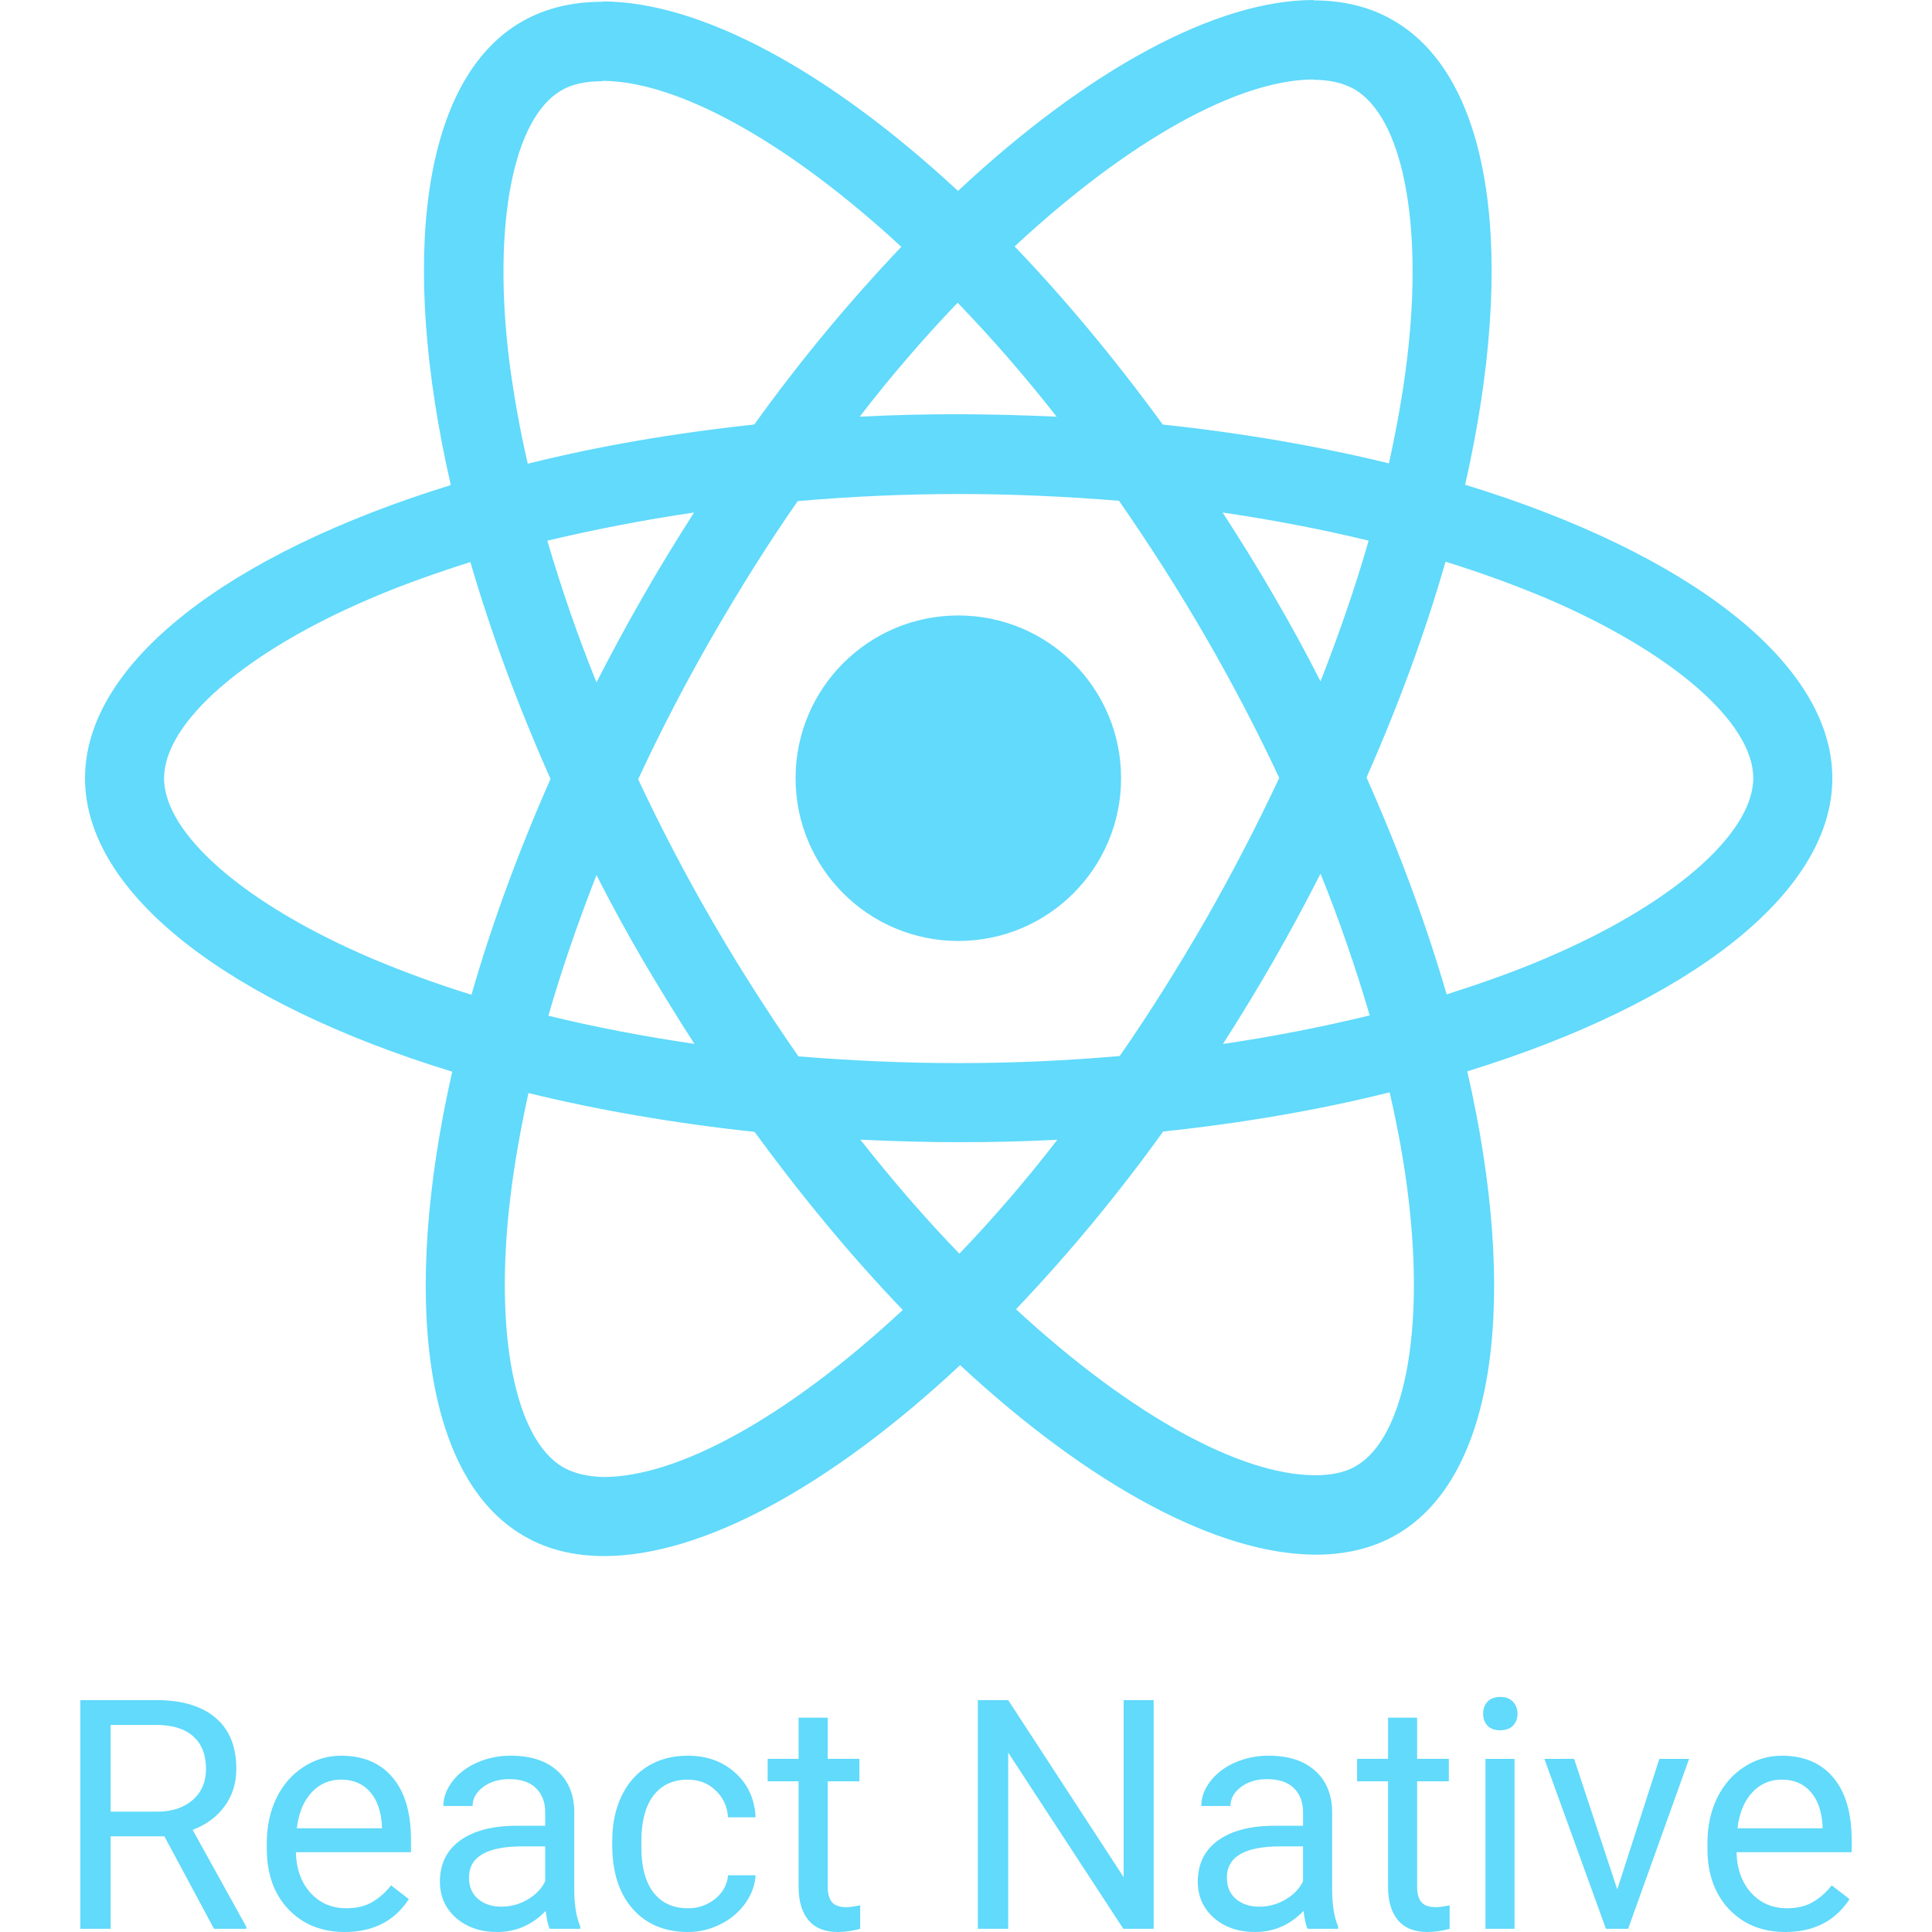
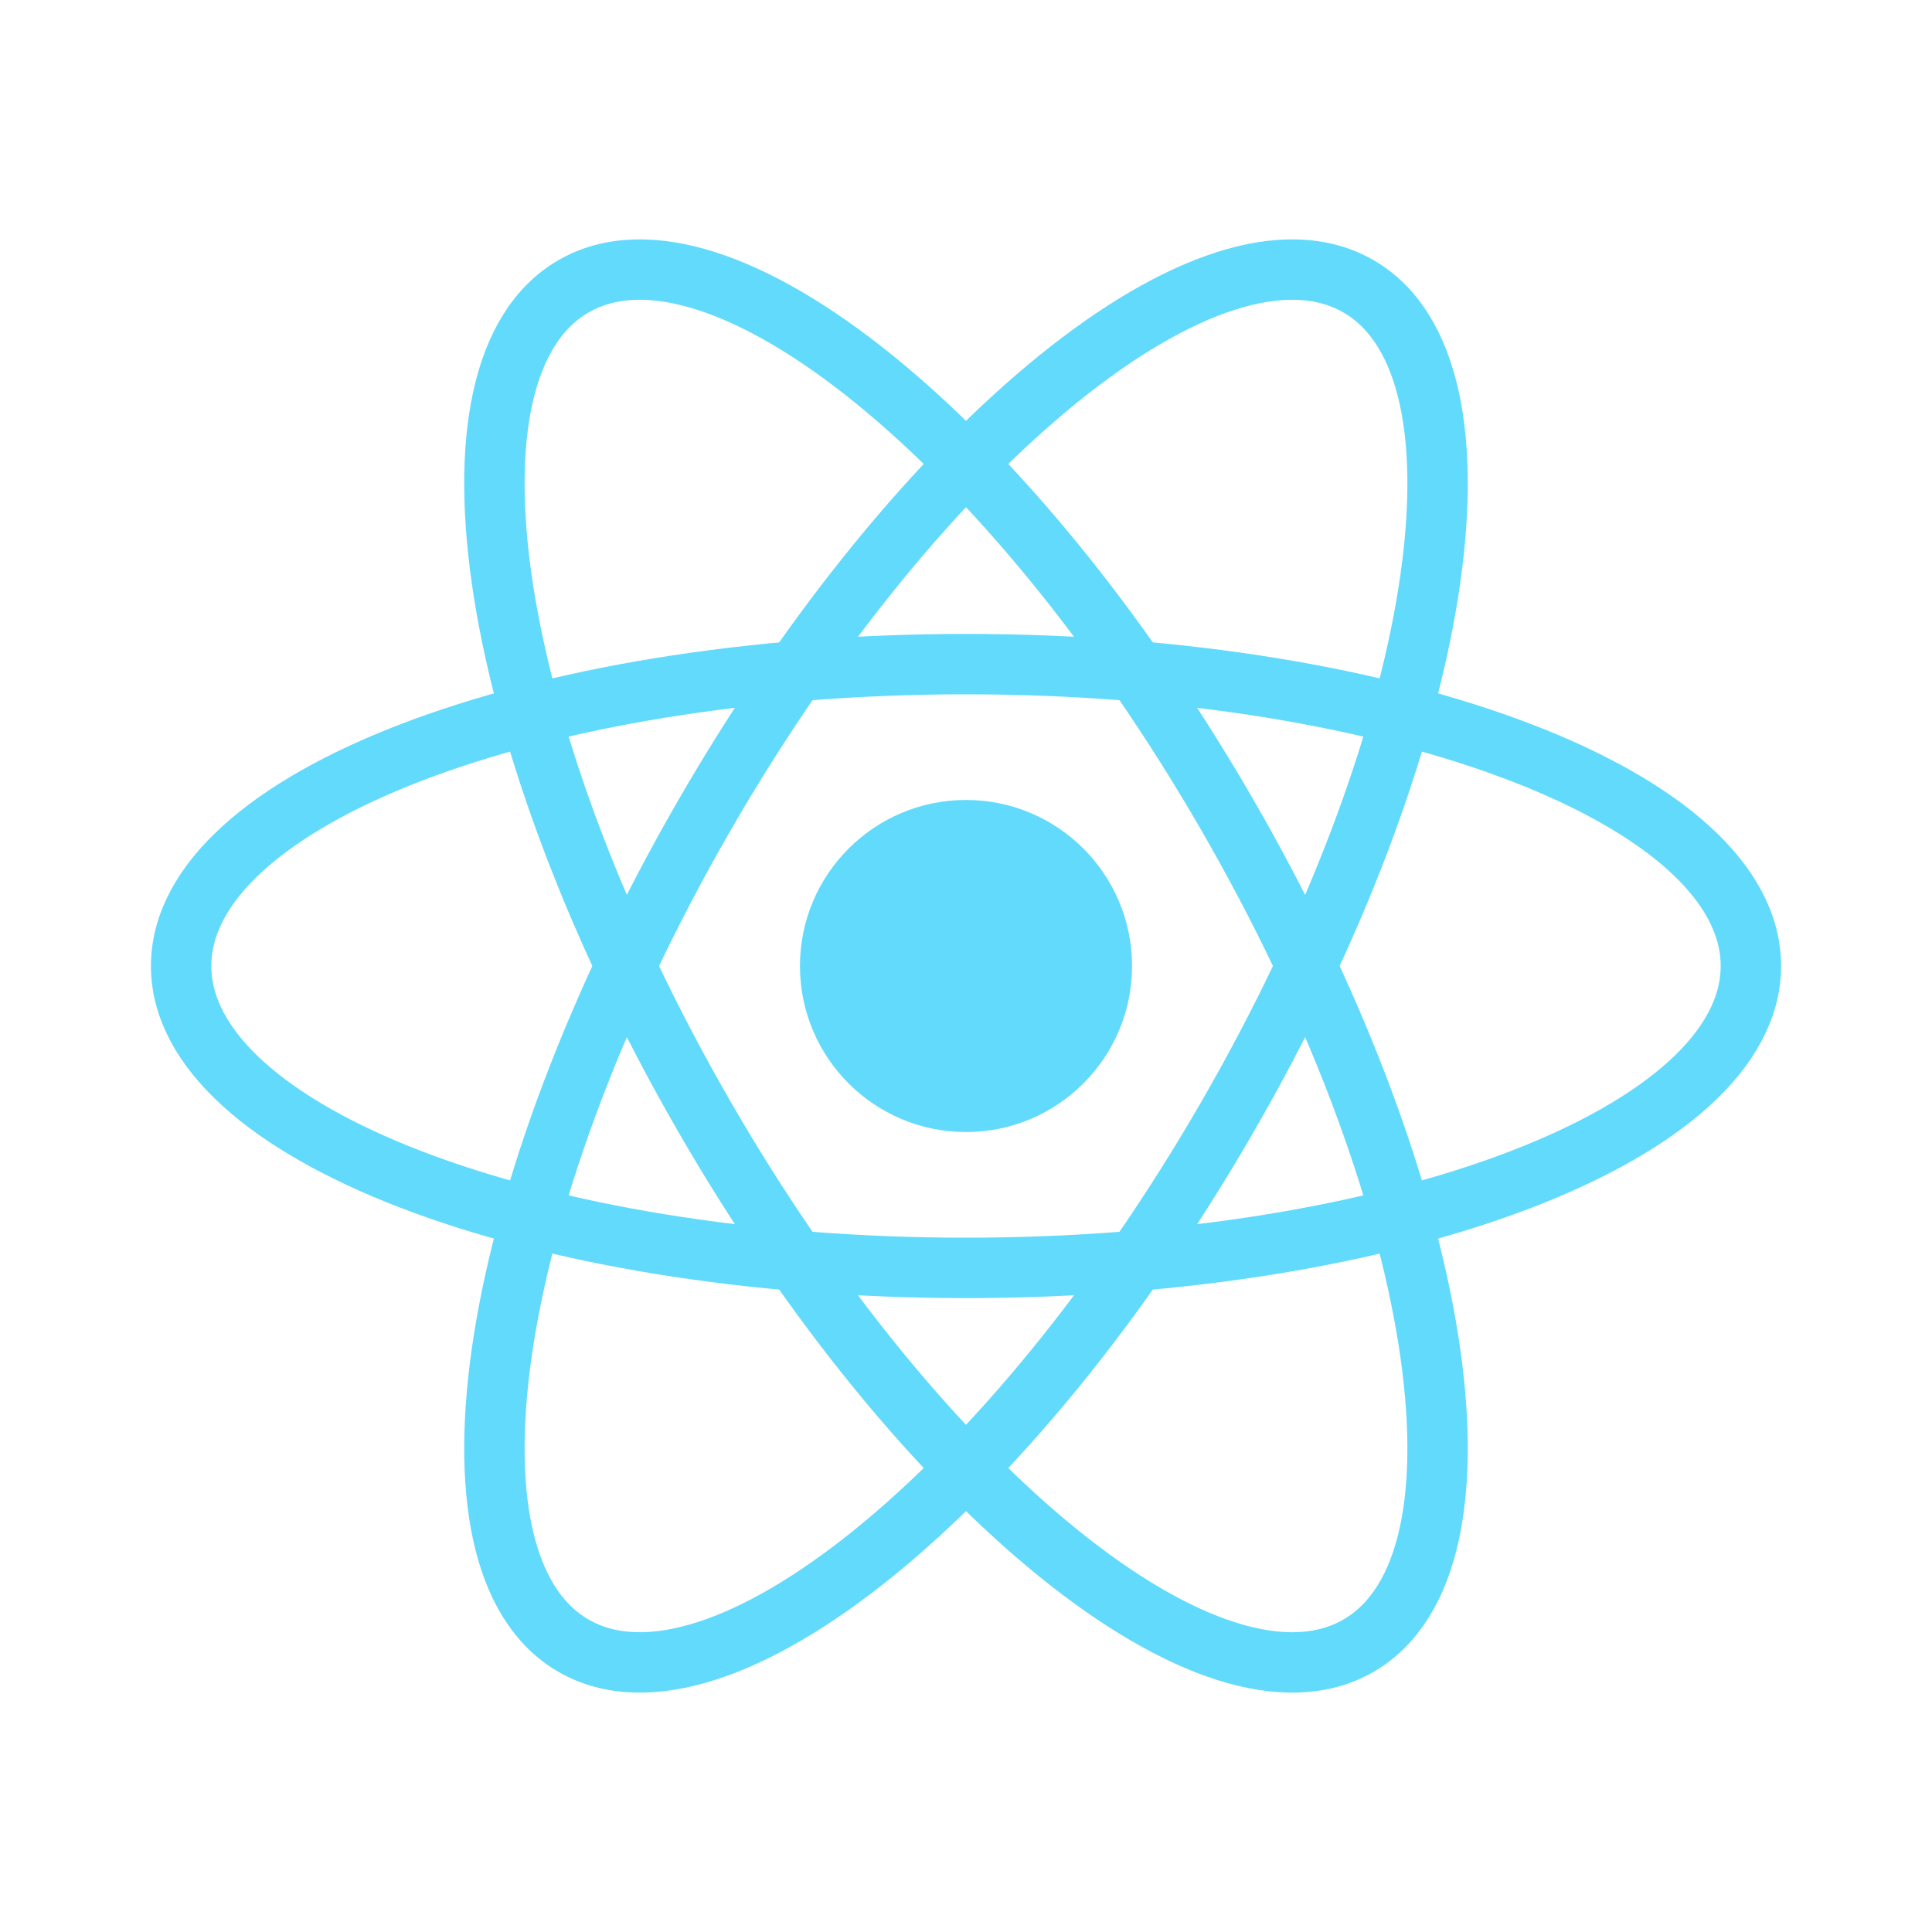
- <svg xmlns="http://www.w3.org/2000/svg" viewBox="0 0 128 128">
-   <path fill="#61dafb" d="M87.043 0c-6.49 0-14.985 4.626-23.574 12.649C54.879 4.673 46.385.094 39.896.094v.023c-1.982 0-3.776.426-5.334 1.323-6.63 3.822-8.116 15.739-4.695 30.699-14.677 4.53-24.234 11.775-24.234 19.42 0 7.67 9.604 14.936 24.328 19.442-3.398 15.008-1.887 26.947 4.768 30.77 1.533.896 3.326 1.322 5.308 1.322 6.49 0 14.985-4.626 23.574-12.648C72.201 98.42 80.695 103 87.184 103c1.98 0 3.774-.425 5.332-1.322 6.63-3.823 8.117-15.74 4.695-30.7 14.63-4.506 24.187-11.773 24.187-19.42 0-7.667-9.603-14.935-24.328-19.442 3.398-15.007 1.887-26.946-4.767-30.769C90.776.453 88.99.029 87.043.026Zm-.025 5.264v.021c1.085 0 1.96.213 2.69.614 3.21 1.84 4.602 8.85 3.517 17.863-.26 2.218-.684 4.554-1.204 6.937-4.625-1.132-9.675-2.005-14.984-2.572-3.185-4.365-6.49-8.33-9.816-11.8C74.901 9.192 82.11 5.279 87.018 5.265Zm-47.122.092c4.885 0 12.128 3.893 19.82 10.996a111.464 111.464 0 0 0-9.745 11.775c-5.333.567-10.38 1.44-15.006 2.596a71.207 71.207 0 0 1-1.229-6.844c-1.108-9.014.26-16.02 3.446-17.885.707-.424 1.63-.613 2.714-.613Zm23.55 14.7a97.245 97.245 0 0 1 6.56 7.552 146.124 146.124 0 0 0-6.49-.164c-2.219 0-4.412.046-6.559.164a92.142 92.142 0 0 1 6.488-7.551zm.07 12.673c3.563 0 7.127.166 10.619.449a129.947 129.947 0 0 1 5.71 8.967 122.88 122.88 0 0 1 4.909 9.39 132.039 132.039 0 0 1-4.885 9.414c-1.84 3.185-3.73 6.207-5.687 9.015-3.517.307-7.08.47-10.666.47-3.564 0-7.126-.163-10.618-.446a129.968 129.968 0 0 1-5.71-8.966 123.017 123.017 0 0 1-4.909-9.393 122.827 122.827 0 0 1 4.885-9.414c1.84-3.185 3.727-6.206 5.686-9.014a122.779 122.779 0 0 1 10.666-.472zm-17.534 1.226c-1.156 1.817-2.31 3.68-3.396 5.592a134.016 134.016 0 0 0-3.068 5.664 101.03 101.03 0 0 1-3.256-9.39c3.09-.732 6.346-1.37 9.72-1.866zm35.02 0c3.35.496 6.582 1.11 9.674 1.866-.874 3.044-1.96 6.18-3.186 9.32a111.667 111.667 0 0 0-3.092-5.664c-1.085-1.888-2.24-3.728-3.396-5.522Zm14.77 3.258a74.843 74.843 0 0 1 6.632 2.406c8.353 3.563 13.756 8.235 13.756 11.94-.024 3.705-5.428 8.4-13.781 11.94-2.03.872-4.246 1.652-6.535 2.383-1.345-4.624-3.116-9.44-5.31-14.37 2.17-4.908 3.916-9.697 5.237-14.3zm-64.608.024c1.345 4.624 3.116 9.437 5.31 14.369-2.17 4.908-3.917 9.699-5.238 14.3a71.77 71.77 0 0 1-6.607-2.408c-8.353-3.563-13.758-8.234-13.758-11.94 0-3.704 5.405-8.4 13.758-11.94 2.03-.872 4.246-1.65 6.535-2.381zm32.328 3.539c-5.955 0-10.783 4.827-10.783 10.783 0 5.956 4.828 10.783 10.783 10.783 5.956 0 10.783-4.827 10.783-10.783 0-5.956-4.827-10.783-10.783-10.783zM87.49 57.883a101.21 101.21 0 0 1 3.256 9.39 105.882 105.882 0 0 1-9.72 1.89 130.649 130.649 0 0 0 3.396-5.594 133.785 133.785 0 0 0 3.068-5.686zm-47.972.094a112.03 112.03 0 0 0 3.091 5.664 156.557 156.557 0 0 0 3.4 5.52c-3.35-.495-6.586-1.11-9.677-1.865.873-3.044 1.96-6.181 3.186-9.32zm52.55 14.393c.543 2.384.967 4.673 1.227 6.868 1.108 9.013-.26 16.02-3.445 17.884-.708.425-1.627.616-2.713.616-4.885 0-12.13-3.894-19.823-10.997a111.433 111.433 0 0 0 9.747-11.775c5.332-.566 10.383-1.44 15.007-2.596zm-57.056.047c4.625 1.133 9.673 2.006 14.982 2.572 3.185 4.366 6.49 8.33 9.817 11.8-7.693 7.15-14.913 11.066-19.82 11.066-1.062-.024-1.959-.236-2.667-.637-3.209-1.84-4.6-8.849-3.515-17.863.26-2.218.683-4.554 1.203-6.938zm21.992 3.092c2.124.094 4.294.164 6.488.164 2.218 0 4.413-.046 6.56-.164a92.152 92.152 0 0 1-6.49 7.55c-2.194-2.265-4.387-4.79-6.558-7.55zm42.39 36.918c-.374 0-.66.11-.853.324-.187.215-.281.48-.281.791 0 .313.094.571.28.78.195.207.48.312.855.312s.659-.105.853-.312a1.1 1.1 0 0 0 .29-.78c0-.312-.096-.576-.29-.79-.194-.216-.48-.325-.853-.325zm-94.072.21v15.153H7.33v-6.13h3.56l3.29 6.13h2.144v-.125l-3.56-6.431c.91-.347 1.616-.872 2.123-1.573.513-.7.77-1.522.77-2.466 0-1.485-.46-2.616-1.384-3.393-.915-.777-2.228-1.166-3.935-1.166zm59.463 0v15.153h2.01v-11.677l7.629 11.677h2.01v-15.153h-1.99v11.73l-7.649-11.73zm-11.875 1.165v2.727h-2.05v1.488h2.05v6.984c0 .958.218 1.697.654 2.217.438.52 1.088.781 1.948.781.48 0 .972-.07 1.478-.209v-1.56c-.388.083-.694.125-.916.125-.45 0-.77-.112-.957-.334-.187-.23-.28-.569-.28-1.02v-6.984h2.1v-1.488h-2.1v-2.727zm39.053 0v2.727h-2.051v1.488h2.05v6.984c0 .958.22 1.697.656 2.217.438.52 1.085.781 1.945.781.48 0 .972-.07 1.479-.209v-1.56c-.39.083-.694.125-.916.125-.451 0-.77-.112-.957-.334-.187-.23-.281-.569-.281-1.02v-6.984h2.1v-1.488h-2.1v-2.727zm-84.633.48h3.06c1.055.005 1.86.26 2.415.76.562.498.843 1.216.843 2.153 0 .86-.295 1.547-.884 2.06-.583.514-1.37.772-2.364.772H7.33Zm15.27 2.038c-.896 0-1.728.25-2.498.75-.764.492-1.36 1.18-1.79 2.062-.425.874-.636 1.87-.636 2.986v.354c0 1.679.48 3.021 1.437 4.027.958 1 2.2 1.5 3.727 1.5 1.887 0 3.302-.726 4.246-2.176l-1.176-.916a4.345 4.345 0 0 1-1.24 1.104c-.472.278-1.047.416-1.727.416-.957 0-1.748-.34-2.373-1.02-.617-.687-.94-1.584-.968-2.695h7.628v-.803c0-1.797-.404-3.178-1.216-4.142-.812-.965-1.95-1.447-3.414-1.447zm11.252 0a5.5 5.5 0 0 0-2.258.46c-.68.304-1.223.72-1.625 1.247-.395.52-.594 1.063-.594 1.625h1.937c0-.493.233-.913.698-1.26.465-.347 1.04-.52 1.726-.52.784 0 1.38.201 1.782.604.402.395.603.928.603 1.601v.885h-1.875c-1.617 0-2.873.326-3.768.979-.888.645-1.332 1.556-1.332 2.728 0 .965.355 1.761 1.063 2.393.715.625 1.626.937 2.736.937 1.242 0 2.312-.465 3.207-1.394.07.57.16.963.27 1.185h2.02v-.166c-.264-.61-.395-1.432-.395-2.467v-5.183c-.028-1.138-.41-2.029-1.147-2.674-.735-.653-1.75-.98-3.048-.98zm11.718 0c-1.026 0-1.917.236-2.674.71-.75.47-1.325 1.133-1.728 1.987-.403.853-.604 1.827-.604 2.924v.322c0 1.777.452 3.18 1.354 4.207.91 1.02 2.13 1.53 3.664 1.53.764 0 1.484-.175 2.164-.522a4.373 4.373 0 0 0 1.645-1.395c.41-.583.633-1.196.668-1.842h-1.823c-.055.625-.34 1.145-.853 1.561a2.774 2.774 0 0 1-1.8.625c-.993 0-1.757-.35-2.292-1.05-.534-.701-.8-1.701-.8-2.999v-.363c0-1.332.266-2.35.8-3.05.541-.709 1.301-1.06 2.28-1.06.728 0 1.34.234 1.831.706.5.464.78 1.062.834 1.79h1.823c-.056-1.207-.505-2.189-1.344-2.945-.833-.756-1.882-1.136-3.145-1.136zm38.492 0a5.5 5.5 0 0 0-2.257.46c-.68.304-1.223.72-1.625 1.247-.396.52-.592 1.063-.592 1.625h1.935c0-.493.233-.913.698-1.26.465-.347 1.04-.52 1.726-.52.784 0 1.38.201 1.782.604.402.395.603.928.603 1.601v.885h-1.873c-1.617 0-2.875.326-3.77.979-.888.645-1.332 1.556-1.332 2.728 0 .965.355 1.761 1.063 2.393.714.625 1.626.937 2.736.937 1.242 0 2.312-.465 3.207-1.394.07.57.158.963.27 1.185h2.02v-.166c-.264-.61-.395-1.432-.395-2.467v-5.183c-.028-1.138-.411-2.029-1.147-2.674-.735-.653-1.751-.98-3.05-.98zm33.985 0a4.5 4.5 0 0 0-2.498.75c-.764.492-1.361 1.18-1.791 2.062-.423.874-.635 1.87-.635 2.986v.354c0 1.679.48 3.021 1.438 4.027.957 1 2.198 1.5 3.724 1.5 1.888 0 3.304-.726 4.248-2.176l-1.176-.916a4.351 4.351 0 0 1-1.24 1.104c-.472.278-1.046.416-1.726.416-.958 0-1.75-.34-2.373-1.02-.618-.687-.941-1.584-.97-2.695h7.63v-.803c0-1.797-.406-3.178-1.217-4.142-.812-.965-1.95-1.447-3.414-1.447zm-19.631.21v11.26h1.926v-11.26zm3.904 0 4.078 11.26h1.47l4.038-11.26h-1.97l-2.788 8.649-2.86-8.65zm-79.72 1.374c.804 0 1.443.27 1.916.81.471.535.735 1.291.79 2.27v.146h-5.642c.125-1.02.451-1.812.98-2.375a2.56 2.56 0 0 1 1.956-.85zm95.447 0c.805 0 1.442.27 1.914.81.472.535.736 1.291.79 2.27v.146h-5.64c.125-1.02.45-1.812.979-2.375a2.56 2.56 0 0 1 1.957-.85zm-83.436 4.423h1.51v2.31c-.243.5-.635.905-1.176 1.218a3.389 3.389 0 0 1-1.718.468c-.632 0-1.149-.17-1.55-.51-.403-.34-.605-.812-.605-1.415 0-1.381 1.18-2.07 3.54-2.07zm50.21 0h1.51v2.31c-.242.5-.634.905-1.175 1.218a3.389 3.389 0 0 1-1.72.468c-.63 0-1.147-.17-1.55-.51-.401-.34-.603-.812-.603-1.415 0-1.381 1.18-2.07 3.54-2.07z" />
+ <svg xmlns="http://www.w3.org/2000/svg" viewBox="0 0 128 128" aria-hidden="true">
+   <circle cx="64" cy="64" r="11" fill="#61dafb" />
+   <g fill="none" stroke="#61dafb" stroke-width="4">
+     <ellipse cx="64" cy="64" rx="52" ry="20" />
+     <ellipse cx="64" cy="64" rx="52" ry="20" transform="rotate(60 64 64)" />
+     <ellipse cx="64" cy="64" rx="52" ry="20" transform="rotate(-60 64 64)" />
+   </g>
</svg>
